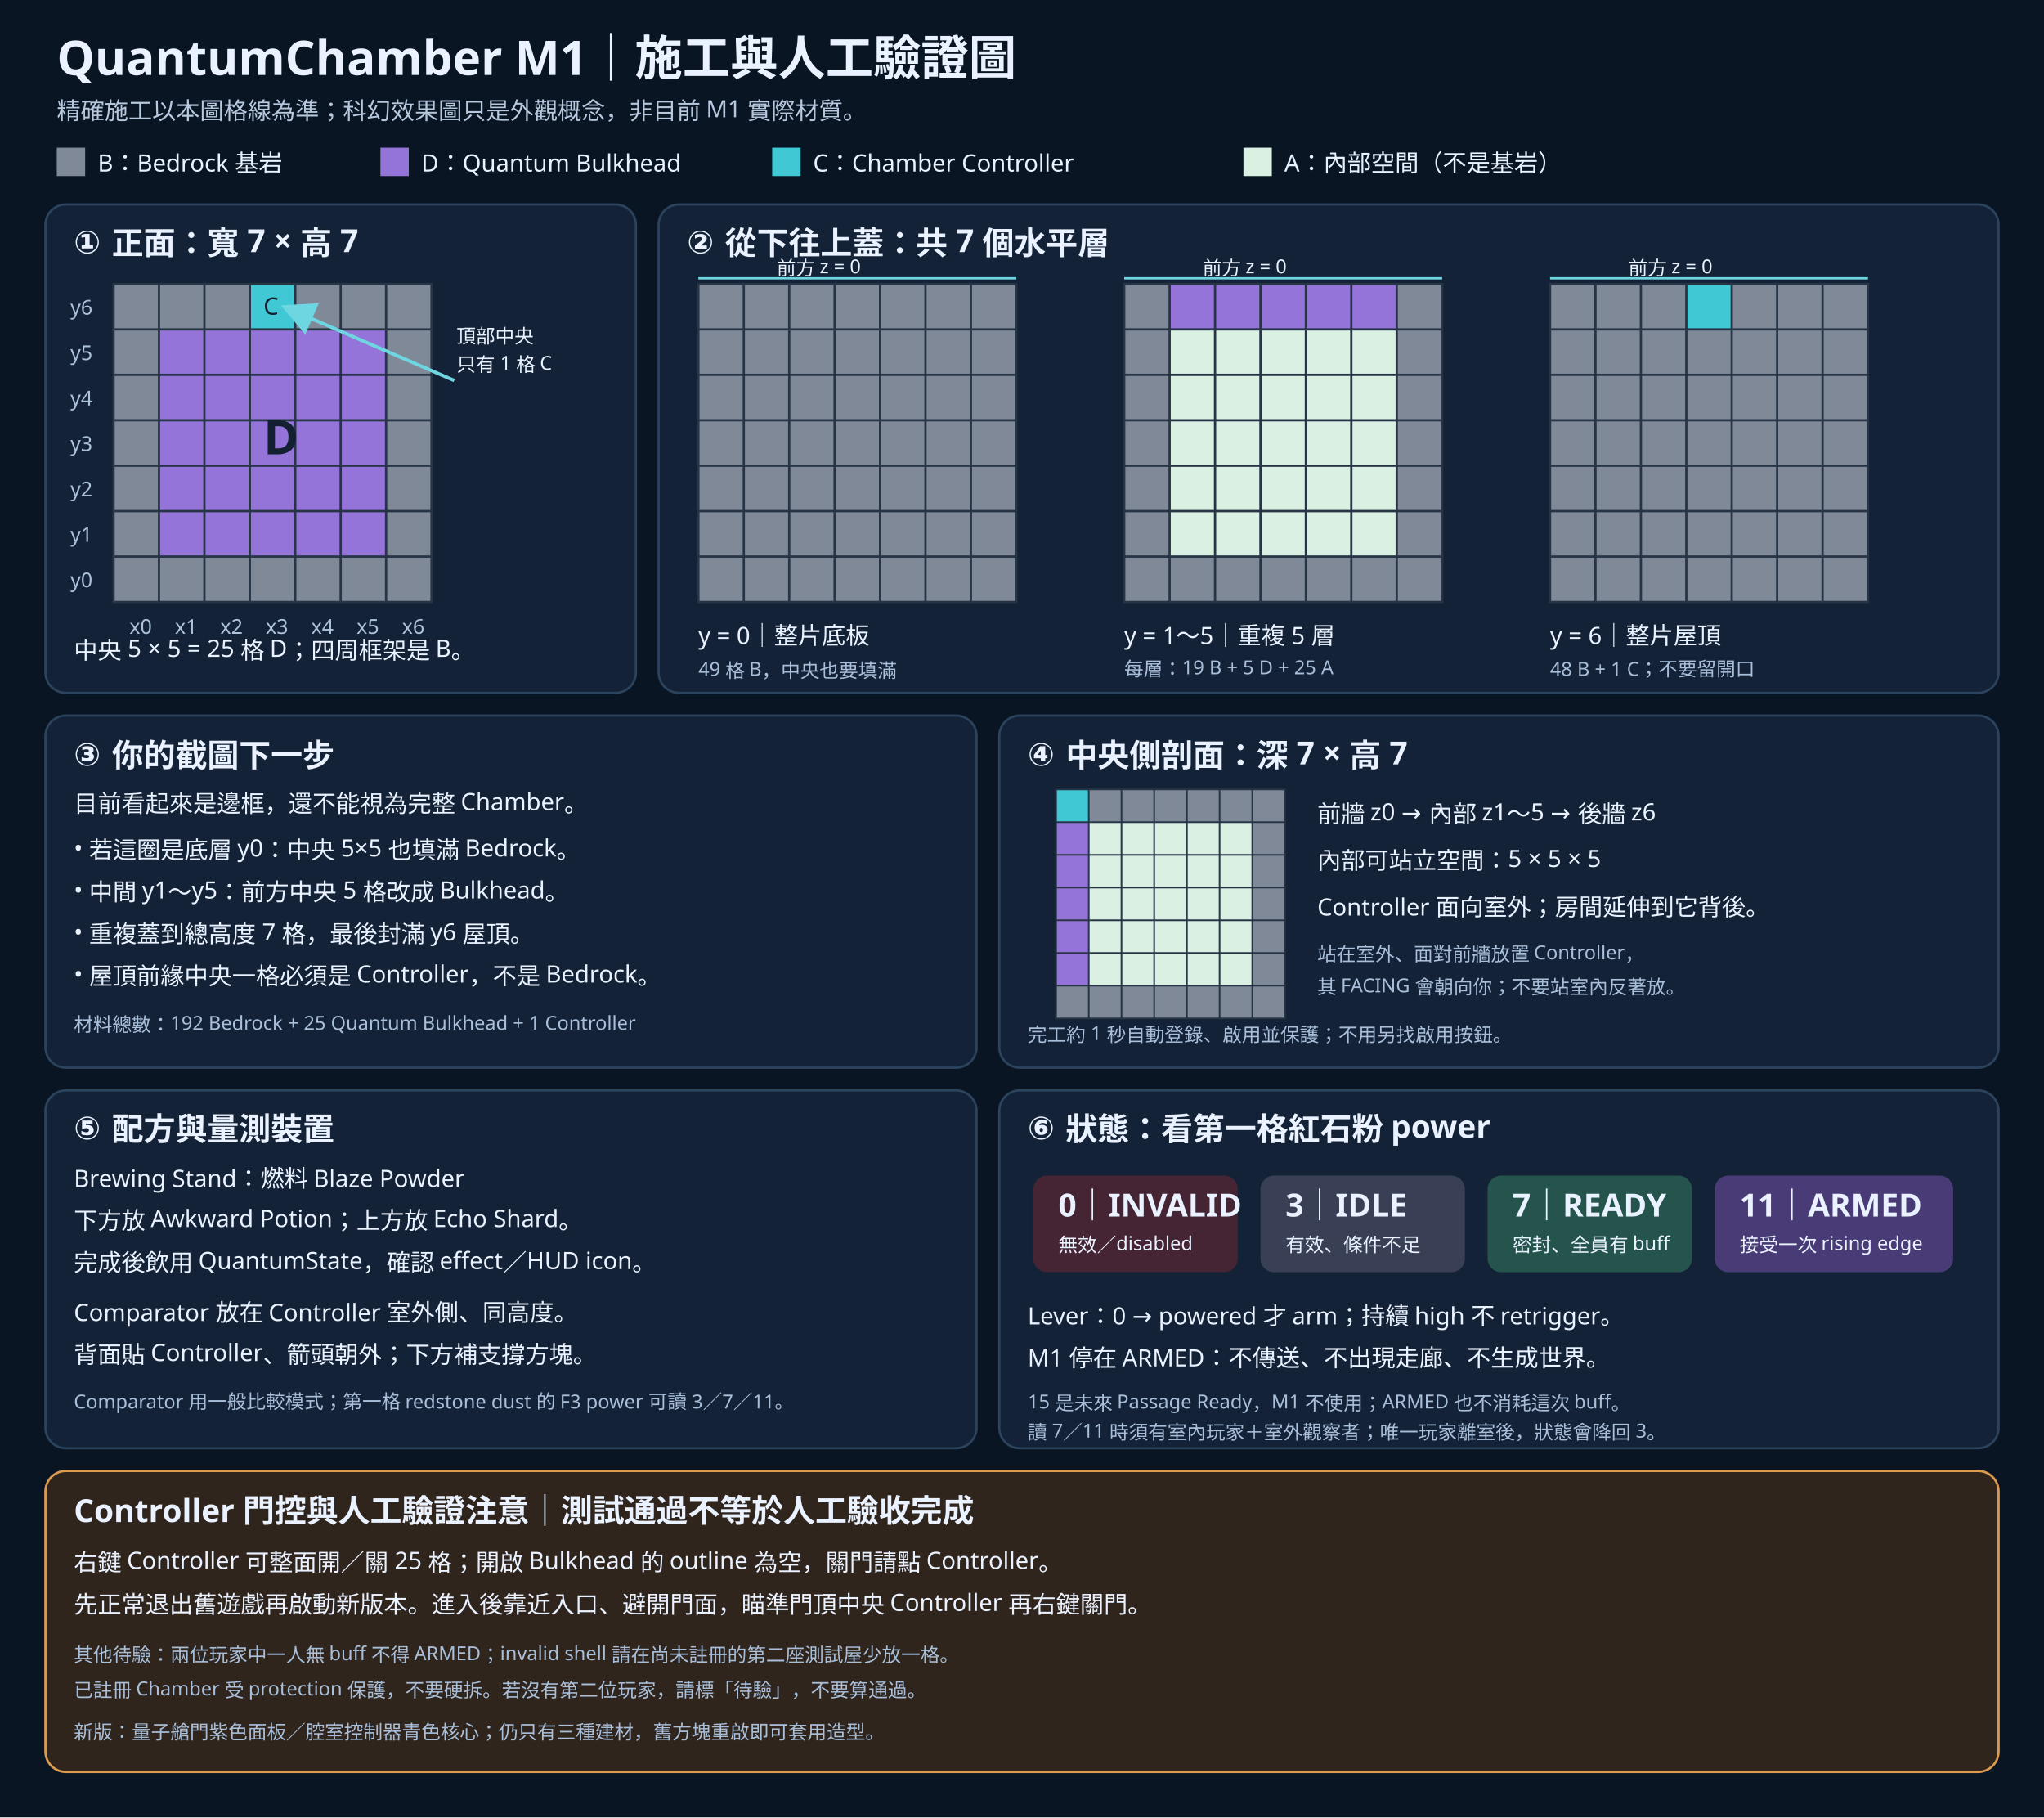
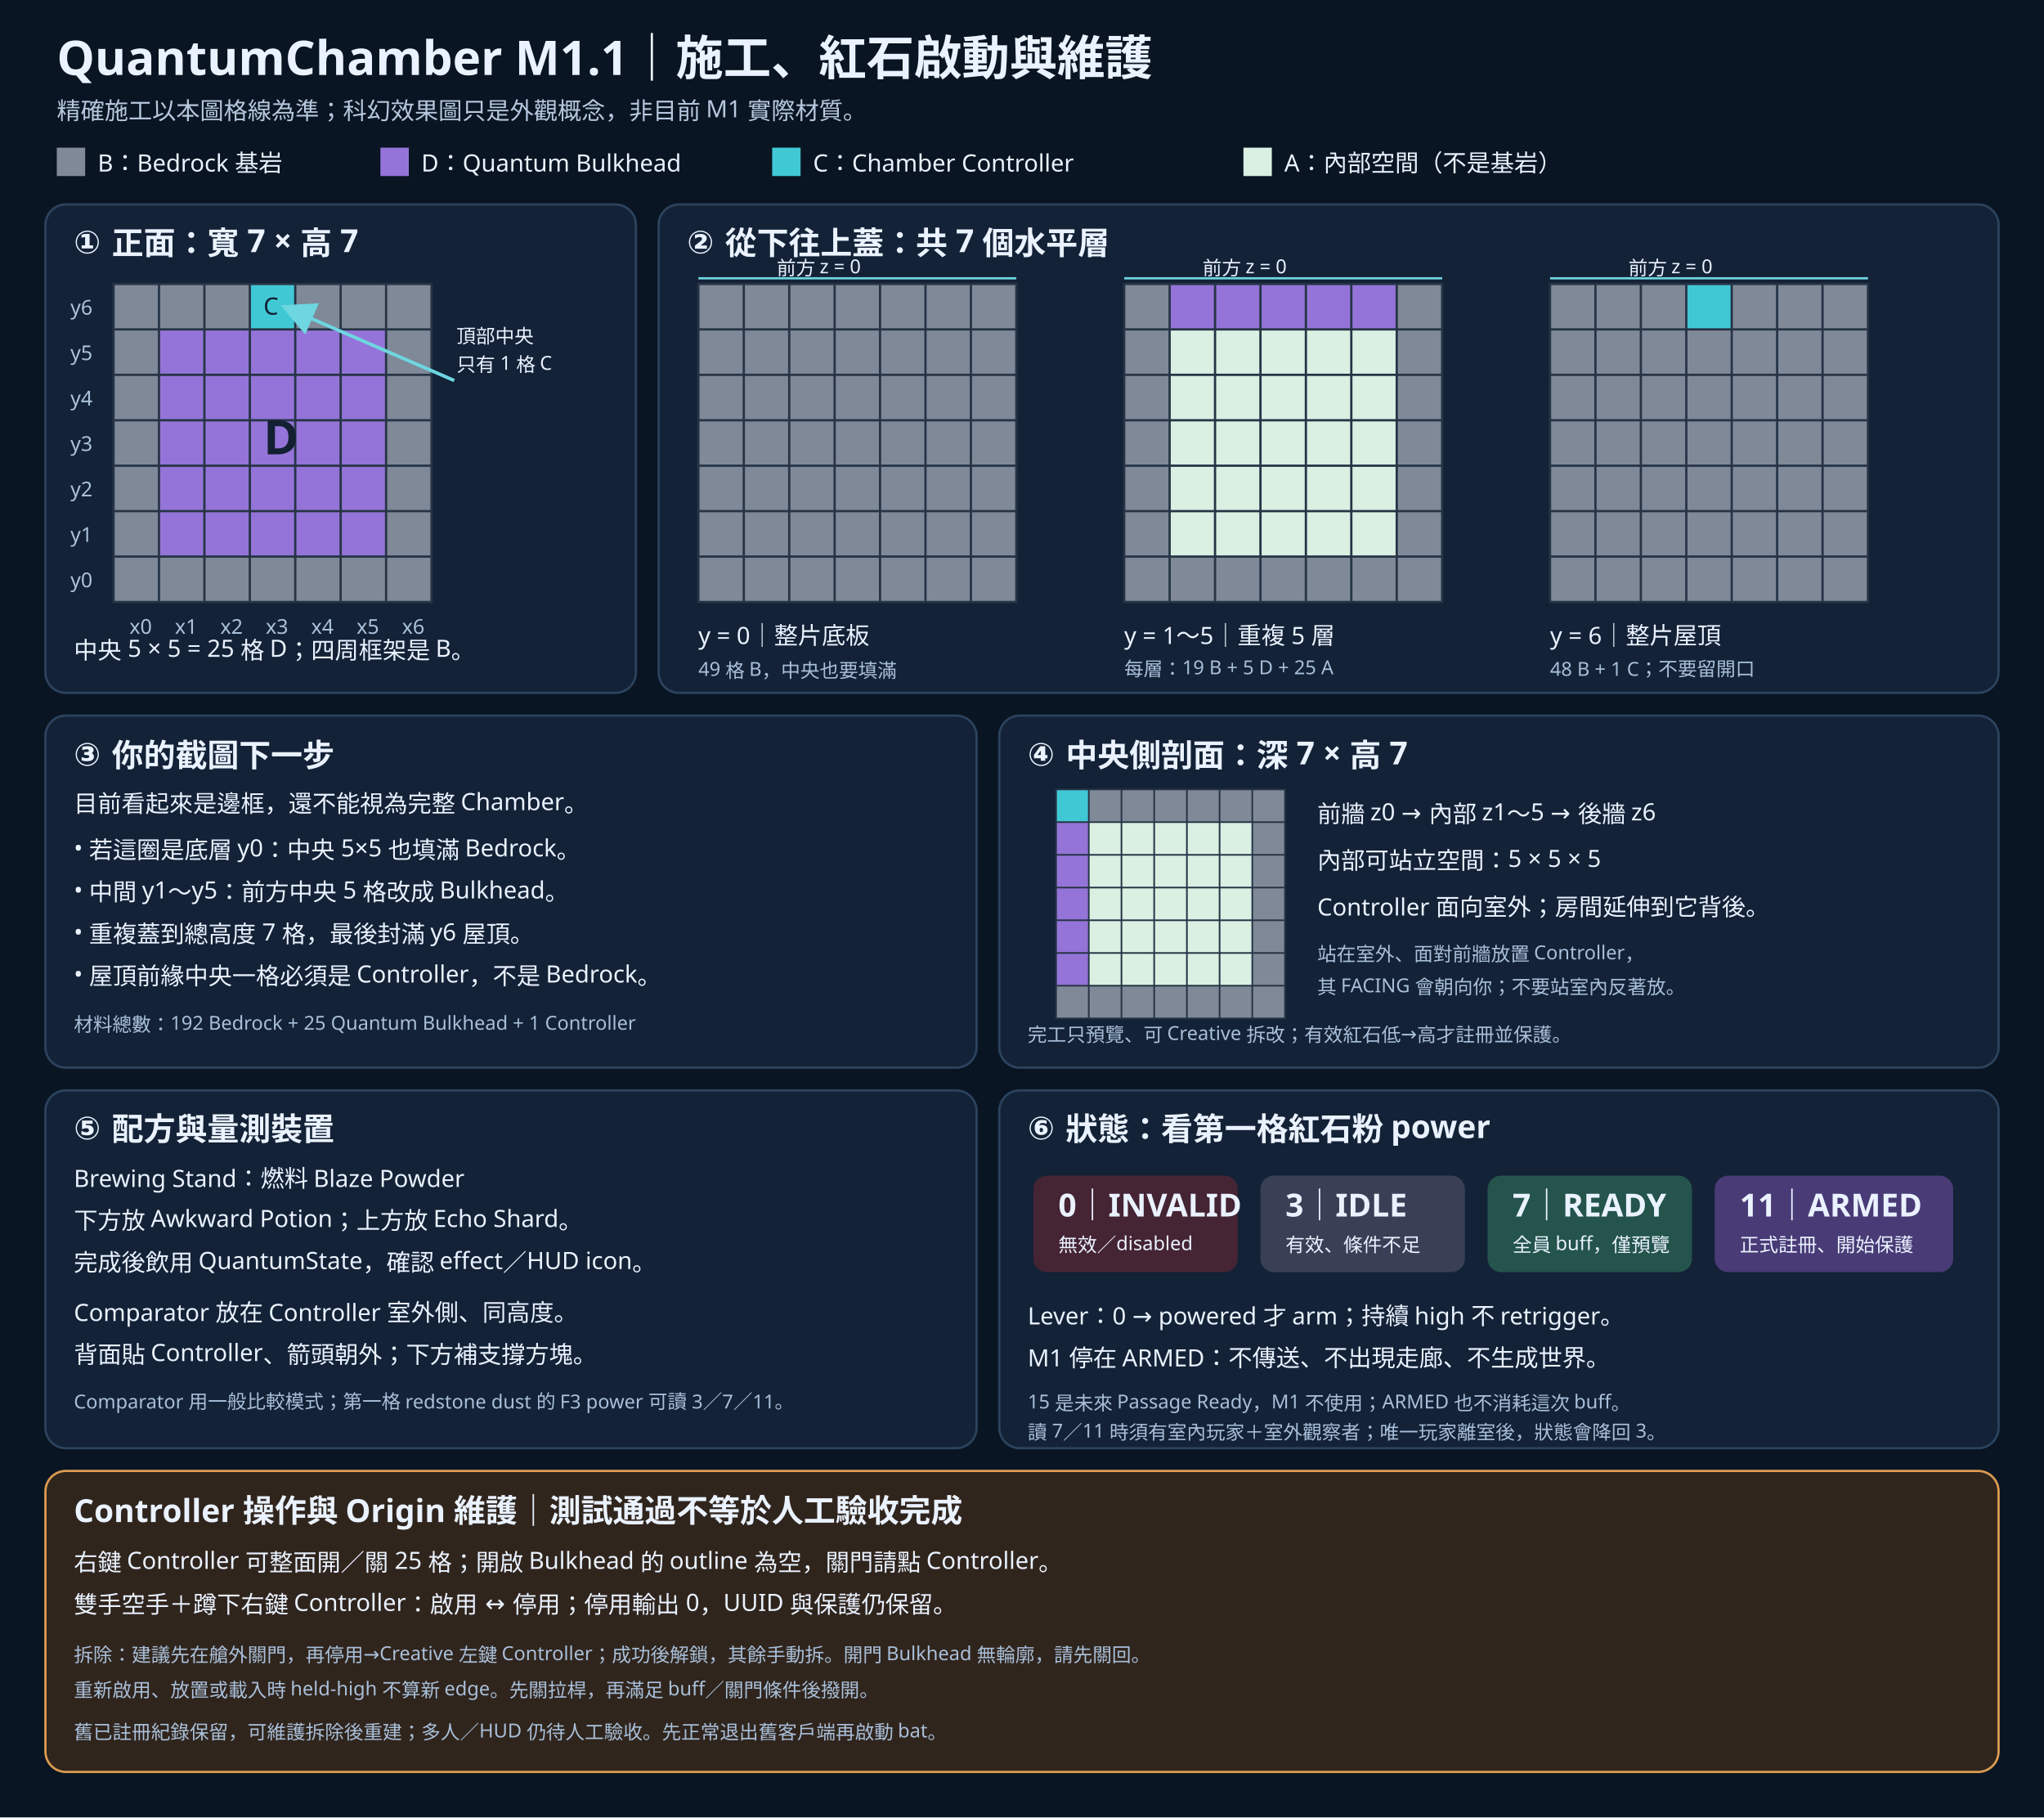
<svg xmlns="http://www.w3.org/2000/svg" width="1800" height="1600" viewBox="0 0 1800 1600">
  <defs>
    <style>
      text{font-family:"Microsoft JhengHei","Noto Sans TC",sans-serif;fill:#eaf2ff}
      .title{font-size:42px;font-weight:700}.sub{font-size:21px;fill:#b7c8de}.h{font-size:28px;font-weight:700}.t{font-size:21px}.small{font-size:17px}.num{font-size:18px;fill:#acc2db}.dark{fill:#122032}.card{fill:#132236;stroke:#2c435e;stroke-width:2}.note{fill:#a9bfd9}.grid{stroke:#263446;stroke-width:2;fill:none}
    </style>
    <g id="grid7">
      <path class="grid" d="M0 0H280V280H0Z M40 0V280 M80 0V280 M120 0V280 M160 0V280 M200 0V280 M240 0V280 M0 40H280 M0 80H280 M0 120H280 M0 160H280 M0 200H280 M0 240H280" />
    </g>
    <g id="floor">
      <rect width="280" height="280" fill="#7f8998" />
      <use href="#grid7" />
    </g>
    <g id="middle">
      <rect width="280" height="280" fill="#7f8998" />
      <rect x="40" y="40" width="200" height="200" fill="#d9f0e2" />
      <rect x="40" y="0" width="200" height="40" fill="#9474d8" />
      <use href="#grid7" />
    </g>
    <g id="ceiling">
      <rect width="280" height="280" fill="#7f8998" />
      <rect x="120" width="40" height="40" fill="#41c8d5" />
      <use href="#grid7" />
    </g>
    <marker id="arrow" markerWidth="10" markerHeight="10" refX="9" refY="5" orient="auto">
      <path d="M0 0L10 5L0 10Z" fill="#6ed6e0" />
    </marker>
  </defs>
  <rect width="1800" height="1600" fill="#091522" />
-   <text x="50" y="66" class="title">QuantumChamber M1｜施工與人工驗證圖</text>
+   <text x="50" y="66" class="title">QuantumChamber M1.1｜施工、紅石啟動與維護</text>
  <text x="50" y="105" class="sub">精確施工以本圖格線為準；科幻效果圖只是外觀概念，非目前 M1 實際材質。</text>
  <g transform="translate(50 130)">
    <rect width="25" height="25" fill="#7f8998" />
    <text x="36" y="21" class="t">B：Bedrock 基岩</text>
    <rect x="285" width="25" height="25" fill="#9474d8" />
    <text x="321" y="21" class="t">D：Quantum Bulkhead</text>
    <rect x="630" width="25" height="25" fill="#41c8d5" />
    <text x="666" y="21" class="t">C：Chamber Controller</text>
    <rect x="1045" width="25" height="25" fill="#d9f0e2" />
    <text x="1081" y="21" class="t">A：內部空間（不是基岩）</text>
  </g>
  <rect x="40" y="180" width="520" height="430" rx="18" class="card" />
  <text x="65" y="223" class="h">① 正面：寬 7 × 高 7</text>
  <g transform="translate(100 250)">
    <rect width="280" height="280" fill="#7f8998" />
    <rect x="40" y="40" width="200" height="200" fill="#9474d8" />
    <rect x="120" width="40" height="40" fill="#41c8d5" />
    <use href="#grid7" />
    <text x="132" y="27" class="t dark">C</text>
    <text x="132" y="150" class="title dark">D</text>
    <text x="-38" y="27" class="num">y6</text>
    <text x="-38" y="67" class="num">y5</text>
    <text x="-38" y="107" class="num">y4</text>
    <text x="-38" y="147" class="num">y3</text>
    <text x="-38" y="187" class="num">y2</text>
    <text x="-38" y="227" class="num">y1</text>
    <text x="-38" y="267" class="num">y0</text>
    <text x="14" y="308" class="num">x0</text>
    <text x="54" y="308" class="num">x1</text>
    <text x="94" y="308" class="num">x2</text>
    <text x="134" y="308" class="num">x3</text>
    <text x="174" y="308" class="num">x4</text>
    <text x="214" y="308" class="num">x5</text>
    <text x="254" y="308" class="num">x6</text>
  </g>
  <text x="402" y="302" class="small">頂部中央</text>
  <text x="402" y="327" class="small">只有 1 格 C</text>
  <path d="M400 335L250 270" stroke="#6ed6e0" stroke-width="3" marker-end="url(#arrow)" />
  <text x="65" y="580" class="t">中央 5 × 5 = 25 格 D；四周框架是 B。</text>
  <rect x="580" y="180" width="1180" height="430" rx="18" class="card" />
  <text x="605" y="223" class="h">② 從下往上蓋：共 7 個水平層</text>
  <g transform="translate(615 250)">
    <use href="#floor" />
    <text x="0" y="317" class="t">y = 0｜整片底板</text>
    <text x="0" y="345" class="small note">49 格 B，中央也要填滿</text>
  </g>
  <g transform="translate(990 250)">
    <use href="#middle" />
    <text x="0" y="317" class="t">y = 1～5｜重複 5 層</text>
    <text x="0" y="345" class="small note">每層：19 B + 5 D + 25 A</text>
  </g>
  <g transform="translate(1365 250)">
    <use href="#ceiling" />
    <text x="0" y="317" class="t">y = 6｜整片屋頂</text>
    <text x="0" y="345" class="small note">48 B + 1 C；不要留開口</text>
  </g>
  <path d="M615 245H895 M990 245H1270 M1365 245H1645" stroke="#6ed6e0" stroke-width="2" />
  <text x="684" y="242" class="small" fill="#6ed6e0">前方 z = 0</text>
  <text x="1059" y="242" class="small" fill="#6ed6e0">前方 z = 0</text>
  <text x="1434" y="242" class="small" fill="#6ed6e0">前方 z = 0</text>
  <rect x="40" y="630" width="820" height="310" rx="18" class="card" />
  <text x="65" y="674" class="h">③ 你的截圖下一步</text>
  <text x="65" y="715" class="t">目前看起來是邊框，還不能視為完整 Chamber。</text>
  <text x="65" y="754" class="t">• 若這圈是底層 y0：中央 5×5 也填滿 Bedrock。</text>
  <text x="65" y="791" class="t">• 中間 y1～y5：前方中央 5 格改成 Bulkhead。</text>
  <text x="65" y="828" class="t">• 重複蓋到總高度 7 格，最後封滿 y6 屋頂。</text>
  <text x="65" y="865" class="t">• 屋頂前緣中央一格必須是 Controller，不是 Bedrock。</text>
  <text x="65" y="908" class="small note">材料總數：192 Bedrock + 25 Quantum Bulkhead + 1 Controller</text>
  <rect x="880" y="630" width="880" height="310" rx="18" class="card" />
  <text x="905" y="674" class="h">④ 中央側剖面：深 7 × 高 7</text>
  <g transform="translate(930 695) scale(.72)">
    <rect width="280" height="280" fill="#7f8998" />
    <rect x="40" y="40" width="200" height="200" fill="#d9f0e2" />
    <rect x="0" y="40" width="40" height="200" fill="#9474d8" />
    <rect width="40" height="40" fill="#41c8d5" />
    <use href="#grid7" />
  </g>
  <text x="1160" y="724" class="t">前牆 z0 → 內部 z1～5 → 後牆 z6</text>
  <text x="1160" y="765" class="t">內部可站立空間：5 × 5 × 5</text>
  <text x="1160" y="806" class="t">Controller 面向室外；房間延伸到它背後。</text>
  <text x="1160" y="846" class="small note">站在室外、面對前牆放置 Controller，</text>
  <text x="1160" y="875" class="small note">其 FACING 會朝向你；不要站室內反著放。</text>
-   <text x="905" y="917" class="small note">完工約 1 秒自動登錄、啟用並保護；不用另找啟用按鈕。</text>
+   <text x="905" y="917" class="small note">完工只預覽、可 Creative 拆改；有效紅石低→高才註冊並保護。</text>
  <rect x="40" y="960" width="820" height="315" rx="18" class="card" />
  <text x="65" y="1003" class="h">⑤ 配方與量測裝置</text>
  <text x="65" y="1045" class="t">Brewing Stand：燃料 Blaze Powder</text>
  <text x="65" y="1082" class="t">下方放 Awkward Potion；上方放 Echo Shard。</text>
  <text x="65" y="1119" class="t">完成後飲用 QuantumState，確認 effect／HUD icon。</text>
  <text x="65" y="1163" class="t">Comparator 放在 Controller 室外側、同高度。</text>
  <text x="65" y="1200" class="t">背面貼 Controller、箭頭朝外；下方補支撐方塊。</text>
  <text x="65" y="1240" class="small note">Comparator 用一般比較模式；第一格 redstone dust 的 F3 power 可讀 3／7／11。</text>
  <rect x="880" y="960" width="880" height="315" rx="18" class="card" />
  <text x="905" y="1003" class="h">⑥ 狀態：看第一格紅石粉 power</text>
  <g transform="translate(910 1035)">
    <rect width="180" height="85" rx="12" fill="#452433" />
    <text x="22" y="36" class="h">0｜INVALID</text>
    <text x="22" y="67" class="small">無效／disabled</text>
    <rect x="200" width="180" height="85" rx="12" fill="#394056" />
    <text x="222" y="36" class="h">3｜IDLE</text>
    <text x="222" y="67" class="small">有效、條件不足</text>
    <rect x="400" width="180" height="85" rx="12" fill="#24544c" />
    <text x="422" y="36" class="h">7｜READY</text>
-     <text x="422" y="67" class="small">密封、全員有 buff</text>
+     <text x="422" y="67" class="small">全員 buff，僅預覽</text>
    <rect x="600" width="210" height="85" rx="12" fill="#493b76" />
    <text x="622" y="36" class="h">11｜ARMED</text>
-     <text x="622" y="67" class="small">接受一次 rising edge</text>
+     <text x="622" y="67" class="small">正式註冊、開始保護</text>
  </g>
  <text x="905" y="1166" class="t">Lever：0 → powered 才 arm；持續 high 不 retrigger。</text>
  <text x="905" y="1203" class="t">M1 停在 ARMED：不傳送、不出現走廊、不生成世界。</text>
  <text x="905" y="1240" class="small note">15 是未來 Passage Ready，M1 不使用；ARMED 也不消耗這次 buff。</text>
  <text x="905" y="1267" class="small note">讀 7／11 時須有室內玩家＋室外觀察者；唯一玩家離室後，狀態會降回 3。</text>
  <rect x="40" y="1295" width="1720" height="265" rx="18" fill="#30251d" stroke="#db9b51" stroke-width="2" />
-   <text x="65" y="1340" class="h" fill="#ffd291">Controller 門控與人工驗證注意｜測試通過不等於人工驗收完成</text>
+   <text x="65" y="1340" class="h" fill="#ffd291">Controller 操作與 Origin 維護｜測試通過不等於人工驗收完成</text>
  <text x="65" y="1383" class="t">右鍵 Controller 可整面開／關 25 格；開啟 Bulkhead 的 outline 為空，關門請點 Controller。</text>
-   <text x="65" y="1420" class="t">先正常退出舊遊戲再啟動新版本。進入後靠近入口、避開門面，瞄準門頂中央 Controller 再右鍵關門。</text>
-   <text x="65" y="1463" class="small note">其他待驗：兩位玩家中一人無 buff 不得 ARMED；invalid shell 請在尚未註冊的第二座測試屋少放一格。</text>
-   <text x="65" y="1494" class="small note">已註冊 Chamber 受 protection 保護，不要硬拆。若沒有第二位玩家，請標「待驗」，不要算通過。</text>
-   <text x="65" y="1531" class="small note">新版：量子艙門紫色面板／腔室控制器青色核心；仍只有三種建材，舊方塊重啟即可套用造型。</text>
+   <text x="65" y="1420" class="t">雙手空手＋蹲下右鍵 Controller：啟用 ↔ 停用；停用輸出 0，UUID 與保護仍保留。</text>
+   <text x="65" y="1463" class="small note">拆除：建議先在艙外關門，再停用→Creative 左鍵 Controller；成功後解鎖，其餘手動拆。開門 Bulkhead 無輪廓，請先關回。</text>
+   <text x="65" y="1494" class="small note">重新啟用、放置或載入時 held-high 不算新 edge。先關拉桿，再滿足 buff／關門條件後撥開。</text>
+   <text x="65" y="1531" class="small note">舊已註冊紀錄保留，可維護拆除後重建；多人／HUD 仍待人工驗收。先正常退出舊客戶端再啟動 bat。</text>
</svg>
